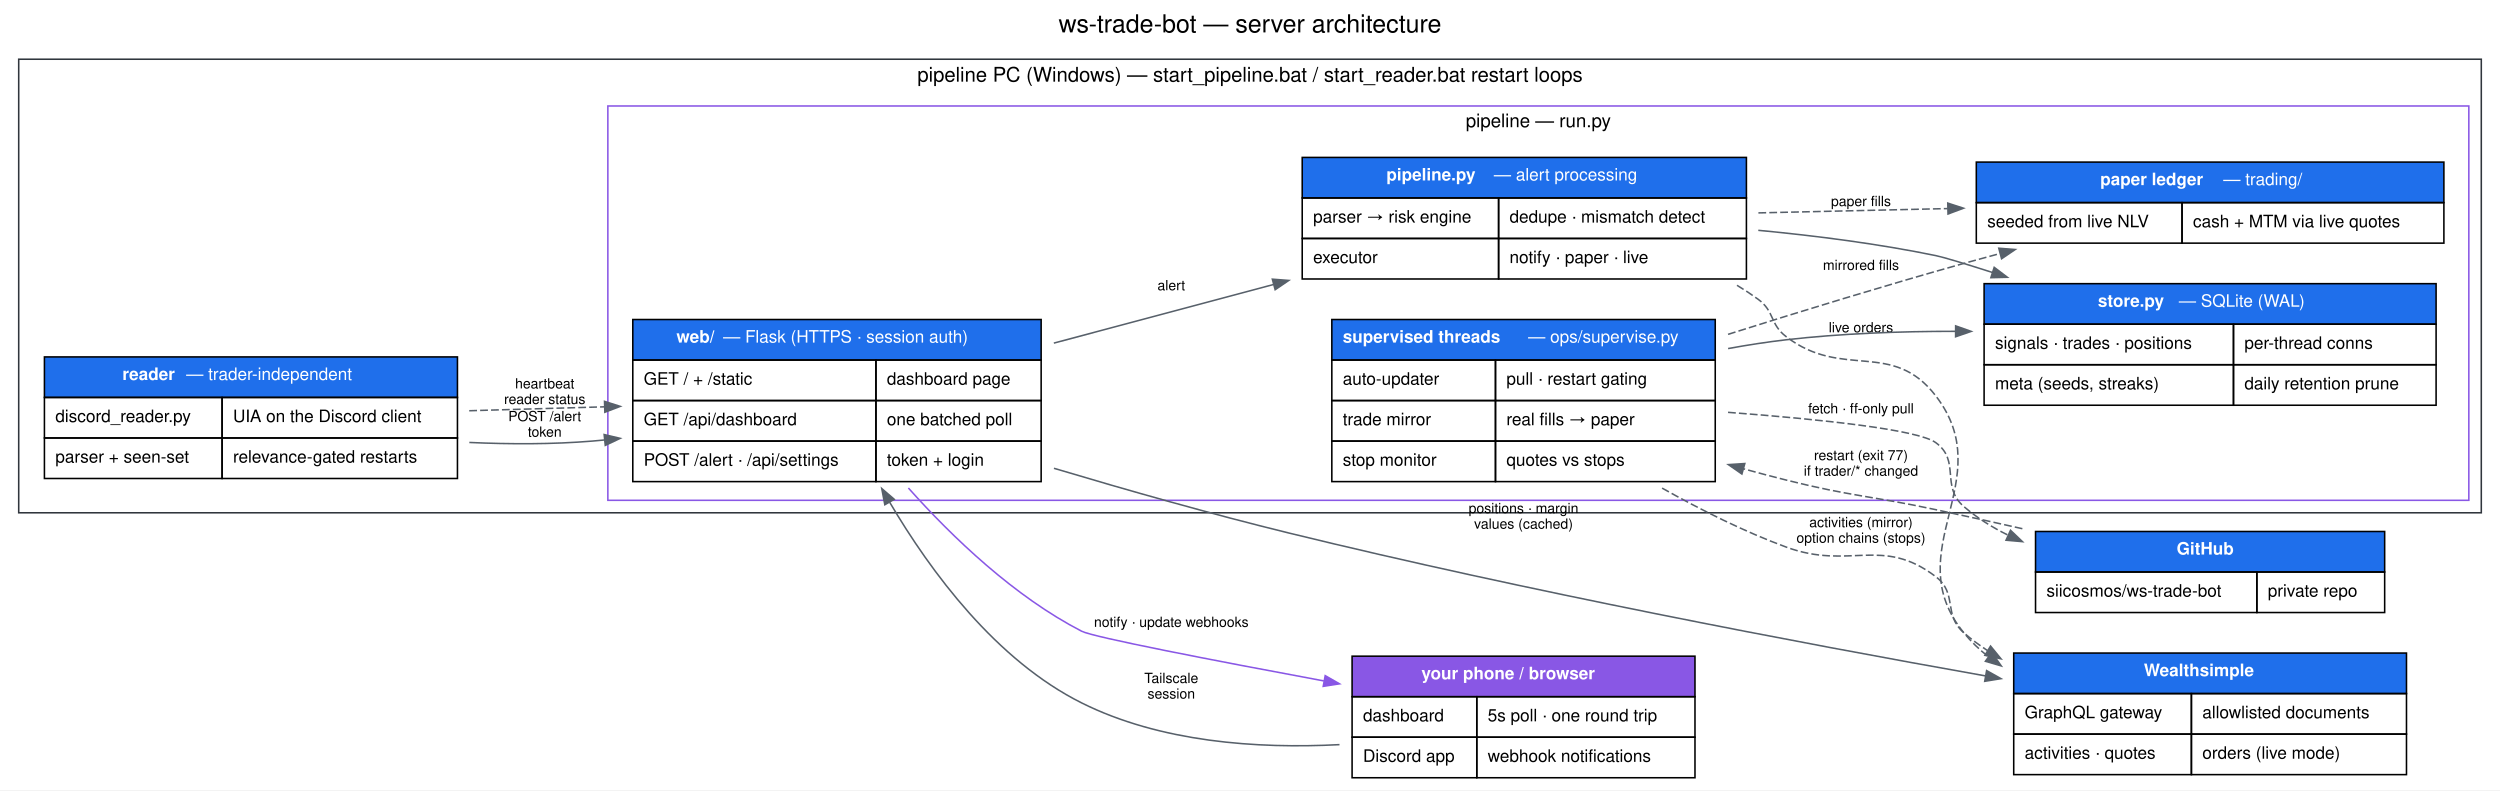
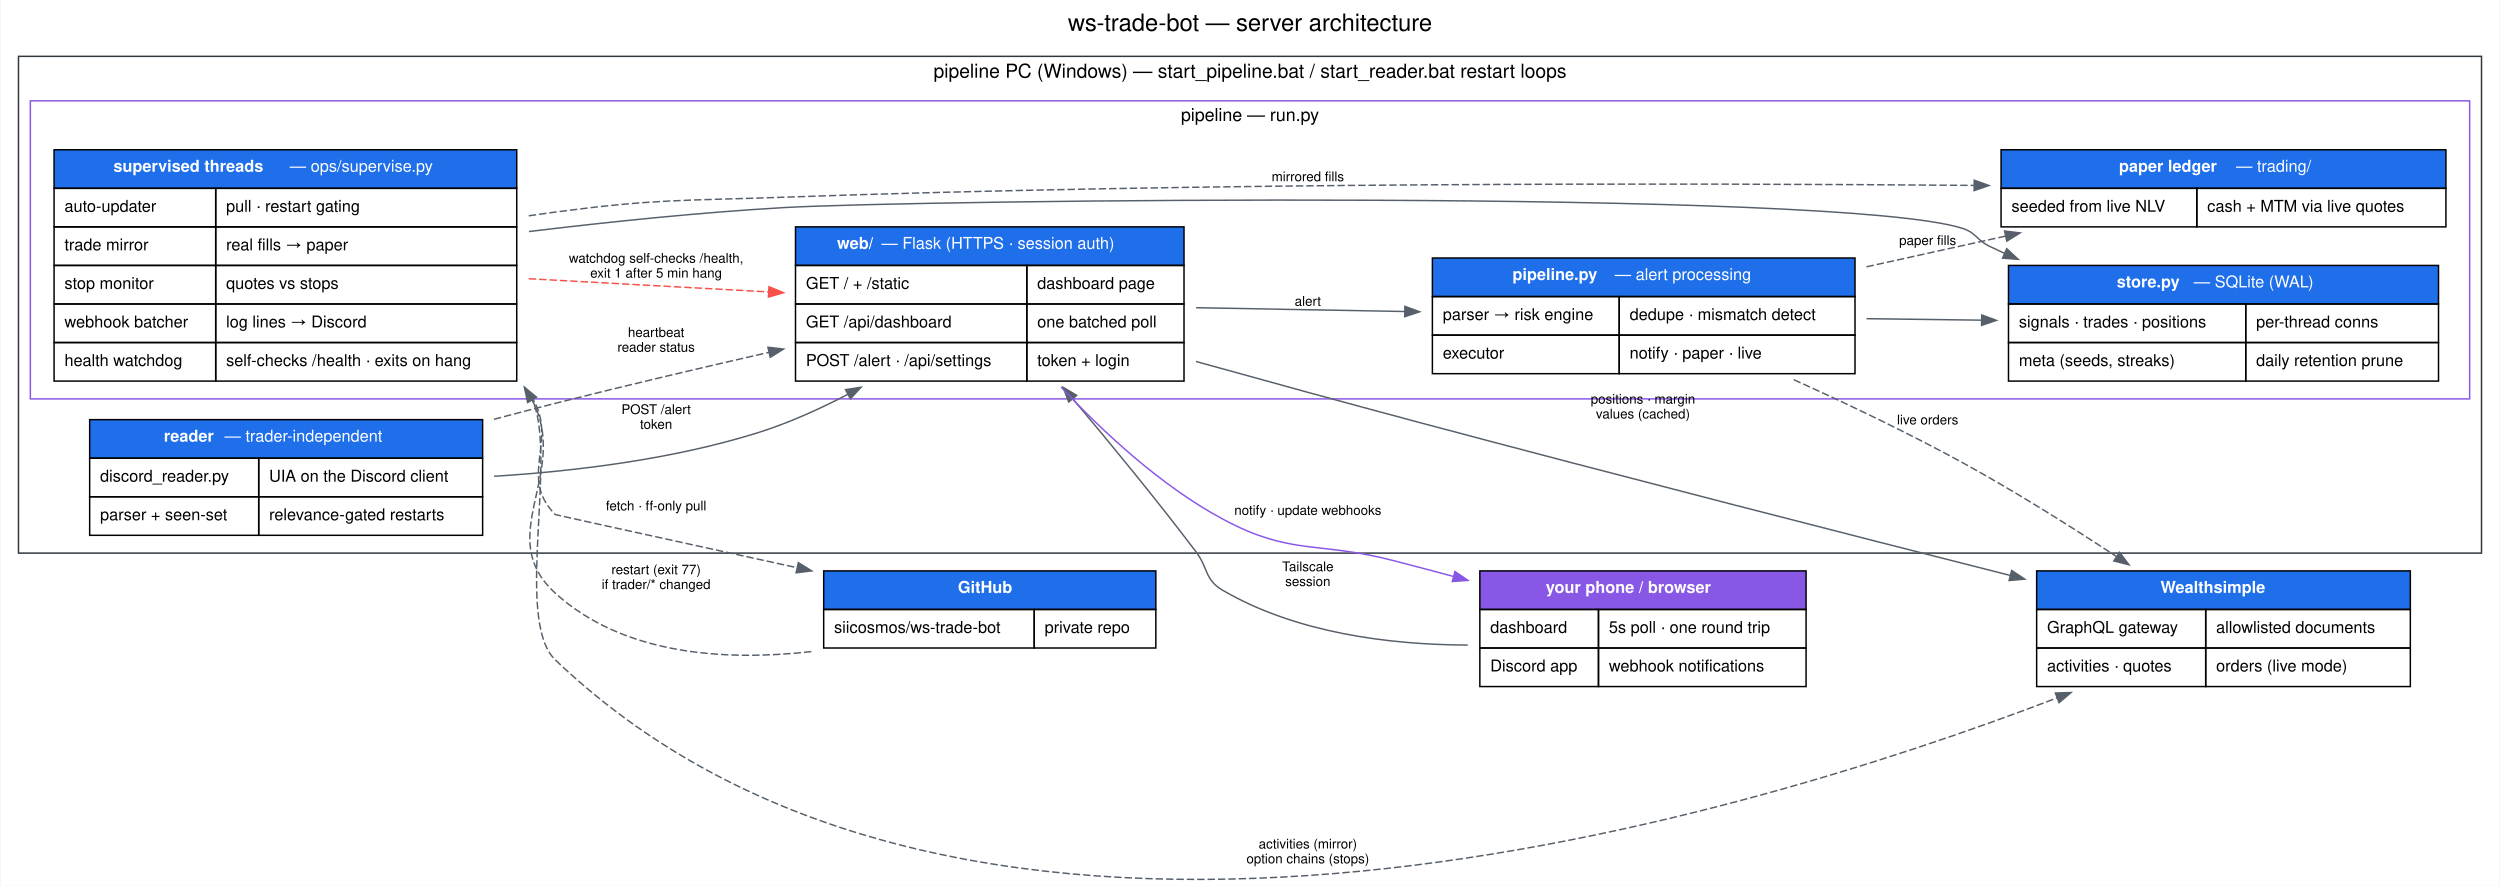
- <svg xmlns="http://www.w3.org/2000/svg" width="1604pt" height="507pt" viewBox="0.00 0.00 1604.00 507.00">
-   <g id="graph0" class="graph" transform="scale(1 1) rotate(0) translate(4 503)">
-     <polygon fill="white" stroke="transparent" points="-4,4 -4,-503 1600,-503 1600,4 -4,4" />
-     <text text-anchor="middle" x="798" y="-482.2" font-family="Helvetica,sans-Serif" font-size="16.00">ws-trade-bot — server architecture</text>
+ <svg xmlns="http://www.w3.org/2000/svg" width="1685pt" height="597pt" viewBox="0.00 0.00 1685.00 597.33">
+   <g id="graph0" class="graph" transform="scale(1 1) rotate(0) translate(4 593.33)">
+     <polygon fill="white" stroke="transparent" points="-4,4 -4,-593.33 1681,-593.33 1681,4 -4,4" />
+     <text text-anchor="middle" x="838.5" y="-572.53" font-family="Helvetica,sans-Serif" font-size="16.00">ws-trade-bot — server architecture</text>
    <g id="clust1" class="cluster">
-       <polygon fill="none" stroke="#30363d" points="8,-174 8,-465 1588,-465 1588,-174 8,-174" />
-       <text text-anchor="middle" x="798" y="-450.6" font-family="Helvetica,sans-Serif" font-size="13.00">pipeline PC (Windows) — start_pipeline.bat / start_reader.bat restart loops</text>
+       <polygon fill="none" stroke="#30363d" points="8,-220.33 8,-555.33 1669,-555.33 1669,-220.33 8,-220.33" />
+       <text text-anchor="middle" x="838.5" y="-540.93" font-family="Helvetica,sans-Serif" font-size="13.00">pipeline PC (Windows) — start_pipeline.bat / start_reader.bat restart loops</text>
    </g>
    <g id="clust2" class="cluster">
-       <polygon fill="none" stroke="#8957e5" points="386,-182 386,-435 1580,-435 1580,-182 386,-182" />
-       <text text-anchor="middle" x="983" y="-421.4" font-family="Helvetica,sans-Serif" font-size="12.00">pipeline — run.py</text>
+       <polygon fill="none" stroke="#8957e5" points="16,-324.33 16,-525.33 1661,-525.33 1661,-324.33 16,-324.33" />
+       <text text-anchor="middle" x="838.5" y="-511.73" font-family="Helvetica,sans-Serif" font-size="12.00">pipeline — run.py</text>
    </g>
    <g id="node1" class="node">
-       <polygon fill="white" stroke="transparent" points="863.5,-4 863.5,-82 1083.5,-82 1083.5,-4 863.5,-4" />
-       <polygon fill="#8957e5" stroke="transparent" points="863.5,-56 863.5,-82 1083.5,-82 1083.5,-56 863.5,-56" />
-       <polygon fill="none" stroke="black" points="863.5,-56 863.5,-82 1083.5,-82 1083.5,-56 863.5,-56" />
-       <text text-anchor="start" x="908" y="-67.2" font-family="Helvetica,sans-Serif" font-weight="bold" font-size="11.00" fill="white">your phone / browser</text>
-       <polygon fill="none" stroke="black" points="863.5,-30 863.5,-56 943.5,-56 943.5,-30 863.5,-30" />
-       <text text-anchor="start" x="870.5" y="-40.2" font-family="Helvetica,sans-Serif" font-size="11.00">dashboard</text>
-       <polygon fill="none" stroke="black" points="943.5,-30 943.5,-56 1083.5,-56 1083.5,-30 943.5,-30" />
-       <text text-anchor="start" x="950.5" y="-40.2" font-family="Helvetica,sans-Serif" font-size="11.00">5s poll · one round trip</text>
-       <polygon fill="none" stroke="black" points="863.5,-4 863.5,-30 943.5,-30 943.5,-4 863.5,-4" />
-       <text text-anchor="start" x="870.5" y="-14.2" font-family="Helvetica,sans-Serif" font-size="11.00">Discord app</text>
-       <polygon fill="none" stroke="black" points="943.5,-4 943.5,-30 1083.5,-30 1083.5,-4 943.5,-4" />
-       <text text-anchor="start" x="950.5" y="-14.2" font-family="Helvetica,sans-Serif" font-size="11.00">webhook notifications</text>
+       <polygon fill="white" stroke="transparent" points="993.5,-130.33 993.5,-208.33 1213.5,-208.33 1213.5,-130.33 993.5,-130.33" />
+       <polygon fill="#8957e5" stroke="transparent" points="993.5,-182.33 993.5,-208.33 1213.5,-208.33 1213.5,-182.33 993.5,-182.33" />
+       <polygon fill="none" stroke="black" points="993.5,-182.33 993.5,-208.33 1213.5,-208.33 1213.5,-182.33 993.5,-182.33" />
+       <text text-anchor="start" x="1038" y="-193.53" font-family="Helvetica,sans-Serif" font-weight="bold" font-size="11.00" fill="white">your phone / browser</text>
+       <polygon fill="none" stroke="black" points="993.5,-156.33 993.5,-182.33 1073.5,-182.33 1073.5,-156.33 993.5,-156.33" />
+       <text text-anchor="start" x="1000.5" y="-166.53" font-family="Helvetica,sans-Serif" font-size="11.00">dashboard</text>
+       <polygon fill="none" stroke="black" points="1073.5,-156.33 1073.5,-182.33 1213.5,-182.33 1213.5,-156.33 1073.5,-156.33" />
+       <text text-anchor="start" x="1080.5" y="-166.53" font-family="Helvetica,sans-Serif" font-size="11.00">5s poll · one round trip</text>
+       <polygon fill="none" stroke="black" points="993.5,-130.33 993.5,-156.33 1073.5,-156.33 1073.5,-130.33 993.5,-130.33" />
+       <text text-anchor="start" x="1000.5" y="-140.53" font-family="Helvetica,sans-Serif" font-size="11.00">Discord app</text>
+       <polygon fill="none" stroke="black" points="1073.5,-130.33 1073.5,-156.33 1213.5,-156.33 1213.5,-130.33 1073.5,-130.33" />
+       <text text-anchor="start" x="1080.5" y="-140.53" font-family="Helvetica,sans-Serif" font-size="11.00">webhook notifications</text>
    </g>
    <g id="node5" class="node">
-       <polygon fill="white" stroke="transparent" points="402,-194 402,-298 664,-298 664,-194 402,-194" />
-       <polygon fill="#1f6feb" stroke="transparent" points="402,-272 402,-298 664,-298 664,-272 402,-272" />
-       <polygon fill="none" stroke="black" points="402,-272 402,-298 664,-298 664,-272 402,-272" />
-       <text text-anchor="start" x="430" y="-283.2" font-family="Helvetica,sans-Serif" font-weight="bold" font-size="11.00" fill="white">web/</text>
-       <text text-anchor="start" x="460" y="-283.2" font-family="Helvetica,sans-Serif" font-size="11.00" fill="white"> — Flask (HTTPS · session auth)</text>
-       <polygon fill="none" stroke="black" points="402,-246 402,-272 558,-272 558,-246 402,-246" />
-       <text text-anchor="start" x="409" y="-256.2" font-family="Helvetica,sans-Serif" font-size="11.00">GET / + /static</text>
-       <polygon fill="none" stroke="black" points="558,-246 558,-272 664,-272 664,-246 558,-246" />
-       <text text-anchor="start" x="565" y="-256.2" font-family="Helvetica,sans-Serif" font-size="11.00">dashboard page</text>
-       <polygon fill="none" stroke="black" points="402,-220 402,-246 558,-246 558,-220 402,-220" />
-       <text text-anchor="start" x="409" y="-230.2" font-family="Helvetica,sans-Serif" font-size="11.00">GET /api/dashboard</text>
-       <polygon fill="none" stroke="black" points="558,-220 558,-246 664,-246 664,-220 558,-220" />
-       <text text-anchor="start" x="565" y="-230.2" font-family="Helvetica,sans-Serif" font-size="11.00">one batched poll</text>
-       <polygon fill="none" stroke="black" points="402,-194 402,-220 558,-220 558,-194 402,-194" />
-       <text text-anchor="start" x="409" y="-204.2" font-family="Helvetica,sans-Serif" font-size="11.00">POST /alert · /api/settings</text>
-       <polygon fill="none" stroke="black" points="558,-194 558,-220 664,-220 664,-194 558,-194" />
-       <text text-anchor="start" x="565" y="-204.2" font-family="Helvetica,sans-Serif" font-size="11.00">token + login</text>
+       <polygon fill="white" stroke="transparent" points="532,-336.33 532,-440.33 794,-440.33 794,-336.33 532,-336.33" />
+       <polygon fill="#1f6feb" stroke="transparent" points="532,-414.33 532,-440.33 794,-440.33 794,-414.33 532,-414.33" />
+       <polygon fill="none" stroke="black" points="532,-414.33 532,-440.33 794,-440.33 794,-414.33 532,-414.33" />
+       <text text-anchor="start" x="560" y="-425.53" font-family="Helvetica,sans-Serif" font-weight="bold" font-size="11.00" fill="white">web/</text>
+       <text text-anchor="start" x="590" y="-425.53" font-family="Helvetica,sans-Serif" font-size="11.00" fill="white"> — Flask (HTTPS · session auth)</text>
+       <polygon fill="none" stroke="black" points="532,-388.33 532,-414.33 688,-414.33 688,-388.33 532,-388.33" />
+       <text text-anchor="start" x="539" y="-398.53" font-family="Helvetica,sans-Serif" font-size="11.00">GET / + /static</text>
+       <polygon fill="none" stroke="black" points="688,-388.33 688,-414.33 794,-414.33 794,-388.33 688,-388.33" />
+       <text text-anchor="start" x="695" y="-398.53" font-family="Helvetica,sans-Serif" font-size="11.00">dashboard page</text>
+       <polygon fill="none" stroke="black" points="532,-362.33 532,-388.33 688,-388.33 688,-362.33 532,-362.33" />
+       <text text-anchor="start" x="539" y="-372.53" font-family="Helvetica,sans-Serif" font-size="11.00">GET /api/dashboard</text>
+       <polygon fill="none" stroke="black" points="688,-362.33 688,-388.33 794,-388.33 794,-362.33 688,-362.33" />
+       <text text-anchor="start" x="695" y="-372.53" font-family="Helvetica,sans-Serif" font-size="11.00">one batched poll</text>
+       <polygon fill="none" stroke="black" points="532,-336.33 532,-362.33 688,-362.33 688,-336.33 532,-336.33" />
+       <text text-anchor="start" x="539" y="-346.53" font-family="Helvetica,sans-Serif" font-size="11.00">POST /alert · /api/settings</text>
+       <polygon fill="none" stroke="black" points="688,-336.33 688,-362.33 794,-362.33 794,-336.33 688,-336.33" />
+       <text text-anchor="start" x="695" y="-346.53" font-family="Helvetica,sans-Serif" font-size="11.00">token + login</text>
    </g>
    <g id="edge3" class="edge">
-       <path fill="none" stroke="#57606a" d="M855.42,-25.24C802.36,-22.46 740.39,-26.87 690,-52 635.25,-79.31 593.35,-135.74 566.83,-180.73" />
-       <polygon fill="#57606a" stroke="#57606a" points="563.7,-179.15 561.73,-189.56 569.76,-182.65 563.7,-179.15" />
-       <text text-anchor="middle" x="747.5" y="-64.8" font-family="Helvetica,sans-Serif" font-size="9.00">Tailscale</text>
-       <text text-anchor="middle" x="747.5" y="-54.8" font-family="Helvetica,sans-Serif" font-size="9.00">session</text>
+       <path fill="none" stroke="#57606a" d="M985.36,-158.31C931.7,-158.52 869.23,-166.59 820,-195.33 807.86,-202.42 810.48,-210.13 802,-221.33 775.63,-256.16 744.78,-293.77 718.94,-324.46" />
+       <polygon fill="#57606a" stroke="#57606a" points="716.26,-322.21 712.49,-332.11 721.61,-326.72 716.26,-322.21" />
+       <text text-anchor="middle" x="877.5" y="-208.13" font-family="Helvetica,sans-Serif" font-size="9.00">Tailscale</text>
+       <text text-anchor="middle" x="877.5" y="-198.13" font-family="Helvetica,sans-Serif" font-size="9.00">session</text>
    </g>
    <g id="node2" class="node">
-       <polygon fill="white" stroke="transparent" points="1302,-110 1302,-162 1526,-162 1526,-110 1302,-110" />
-       <polygon fill="#1f6feb" stroke="transparent" points="1302,-136 1302,-162 1526,-162 1526,-136 1302,-136" />
-       <polygon fill="none" stroke="black" points="1302,-136 1302,-162 1526,-162 1526,-136 1302,-136" />
-       <text text-anchor="start" x="1392.5" y="-147.2" font-family="Helvetica,sans-Serif" font-weight="bold" font-size="11.00" fill="white">GitHub</text>
-       <polygon fill="none" stroke="black" points="1302,-110 1302,-136 1444,-136 1444,-110 1302,-110" />
-       <text text-anchor="start" x="1309" y="-120.2" font-family="Helvetica,sans-Serif" font-size="11.00">siicosmos/ws-trade-bot</text>
-       <polygon fill="none" stroke="black" points="1444,-110 1444,-136 1526,-136 1526,-110 1444,-110" />
-       <text text-anchor="start" x="1451" y="-120.2" font-family="Helvetica,sans-Serif" font-size="11.00">private repo</text>
+       <polygon fill="white" stroke="transparent" points="551,-156.33 551,-208.33 775,-208.33 775,-156.33 551,-156.33" />
+       <polygon fill="#1f6feb" stroke="transparent" points="551,-182.33 551,-208.33 775,-208.33 775,-182.33 551,-182.33" />
+       <polygon fill="none" stroke="black" points="551,-182.33 551,-208.33 775,-208.33 775,-182.33 551,-182.33" />
+       <text text-anchor="start" x="641.5" y="-193.53" font-family="Helvetica,sans-Serif" font-weight="bold" font-size="11.00" fill="white">GitHub</text>
+       <polygon fill="none" stroke="black" points="551,-156.33 551,-182.33 693,-182.33 693,-156.33 551,-156.33" />
+       <text text-anchor="start" x="558" y="-166.53" font-family="Helvetica,sans-Serif" font-size="11.00">siicosmos/ws-trade-bot</text>
+       <polygon fill="none" stroke="black" points="693,-156.33 693,-182.33 775,-182.33 775,-156.33 693,-156.33" />
+       <text text-anchor="start" x="700" y="-166.53" font-family="Helvetica,sans-Serif" font-size="11.00">private repo</text>
    </g>
    <g id="node8" class="node">
-       <polygon fill="white" stroke="transparent" points="850.5,-194 850.5,-298 1096.5,-298 1096.5,-194 850.5,-194" />
-       <polygon fill="#1f6feb" stroke="transparent" points="850.5,-272 850.5,-298 1096.5,-298 1096.5,-272 850.5,-272" />
-       <polygon fill="none" stroke="black" points="850.5,-272 850.5,-298 1096.5,-298 1096.5,-272 850.5,-272" />
-       <text text-anchor="start" x="857.5" y="-283.2" font-family="Helvetica,sans-Serif" font-weight="bold" font-size="11.00" fill="white">supervised threads</text>
-       <text text-anchor="start" x="976.5" y="-283.2" font-family="Helvetica,sans-Serif" font-size="11.00" fill="white"> — ops/supervise.py</text>
-       <polygon fill="none" stroke="black" points="850.5,-246 850.5,-272 955.5,-272 955.5,-246 850.5,-246" />
-       <text text-anchor="start" x="857.5" y="-256.2" font-family="Helvetica,sans-Serif" font-size="11.00">auto-updater</text>
-       <polygon fill="none" stroke="black" points="955.5,-246 955.5,-272 1096.5,-272 1096.5,-246 955.5,-246" />
-       <text text-anchor="start" x="962.5" y="-256.2" font-family="Helvetica,sans-Serif" font-size="11.00">pull · restart gating</text>
-       <polygon fill="none" stroke="black" points="850.5,-220 850.5,-246 955.5,-246 955.5,-220 850.5,-220" />
-       <text text-anchor="start" x="857.5" y="-230.2" font-family="Helvetica,sans-Serif" font-size="11.00">trade mirror</text>
-       <polygon fill="none" stroke="black" points="955.5,-220 955.5,-246 1096.5,-246 1096.5,-220 955.5,-220" />
-       <text text-anchor="start" x="962.5" y="-230.2" font-family="Helvetica,sans-Serif" font-size="11.00">real fills → paper</text>
-       <polygon fill="none" stroke="black" points="850.5,-194 850.5,-220 955.5,-220 955.5,-194 850.5,-194" />
-       <text text-anchor="start" x="857.5" y="-204.2" font-family="Helvetica,sans-Serif" font-size="11.00">stop monitor</text>
-       <polygon fill="none" stroke="black" points="955.5,-194 955.5,-220 1096.5,-220 1096.5,-194 955.5,-194" />
-       <text text-anchor="start" x="962.5" y="-204.2" font-family="Helvetica,sans-Serif" font-size="11.00">quotes vs stops</text>
+       <polygon fill="white" stroke="transparent" points="32,-336.33 32,-492.33 344,-492.33 344,-336.33 32,-336.33" />
+       <polygon fill="#1f6feb" stroke="transparent" points="32,-466.33 32,-492.33 344,-492.33 344,-466.33 32,-466.33" />
+       <polygon fill="none" stroke="black" points="32,-466.33 32,-492.33 344,-492.33 344,-466.33 32,-466.33" />
+       <text text-anchor="start" x="72" y="-477.53" font-family="Helvetica,sans-Serif" font-weight="bold" font-size="11.00" fill="white">supervised threads</text>
+       <text text-anchor="start" x="191" y="-477.53" font-family="Helvetica,sans-Serif" font-size="11.00" fill="white"> — ops/supervise.py</text>
+       <polygon fill="none" stroke="black" points="32,-440.33 32,-466.33 141,-466.33 141,-440.33 32,-440.33" />
+       <text text-anchor="start" x="39" y="-450.53" font-family="Helvetica,sans-Serif" font-size="11.00">auto-updater</text>
+       <polygon fill="none" stroke="black" points="141,-440.33 141,-466.33 344,-466.33 344,-440.33 141,-440.33" />
+       <text text-anchor="start" x="148" y="-450.53" font-family="Helvetica,sans-Serif" font-size="11.00">pull · restart gating</text>
+       <polygon fill="none" stroke="black" points="32,-414.33 32,-440.33 141,-440.33 141,-414.33 32,-414.33" />
+       <text text-anchor="start" x="39" y="-424.53" font-family="Helvetica,sans-Serif" font-size="11.00">trade mirror</text>
+       <polygon fill="none" stroke="black" points="141,-414.33 141,-440.33 344,-440.33 344,-414.33 141,-414.33" />
+       <text text-anchor="start" x="148" y="-424.53" font-family="Helvetica,sans-Serif" font-size="11.00">real fills → paper</text>
+       <polygon fill="none" stroke="black" points="32,-388.33 32,-414.33 141,-414.33 141,-388.33 32,-388.33" />
+       <text text-anchor="start" x="39" y="-398.53" font-family="Helvetica,sans-Serif" font-size="11.00">stop monitor</text>
+       <polygon fill="none" stroke="black" points="141,-388.33 141,-414.33 344,-414.33 344,-388.33 141,-388.33" />
+       <text text-anchor="start" x="148" y="-398.53" font-family="Helvetica,sans-Serif" font-size="11.00">quotes vs stops</text>
+       <polygon fill="none" stroke="black" points="32,-362.33 32,-388.33 141,-388.33 141,-362.33 32,-362.33" />
+       <text text-anchor="start" x="39" y="-372.53" font-family="Helvetica,sans-Serif" font-size="11.00">webhook batcher</text>
+       <polygon fill="none" stroke="black" points="141,-362.33 141,-388.33 344,-388.33 344,-362.33 141,-362.33" />
+       <text text-anchor="start" x="148" y="-372.53" font-family="Helvetica,sans-Serif" font-size="11.00">log lines → Discord</text>
+       <polygon fill="none" stroke="black" points="32,-336.33 32,-362.33 141,-362.33 141,-336.33 32,-336.33" />
+       <text text-anchor="start" x="39" y="-346.53" font-family="Helvetica,sans-Serif" font-size="11.00">health watchdog</text>
+       <polygon fill="none" stroke="black" points="141,-336.33 141,-362.33 344,-362.33 344,-336.33 141,-336.33" />
+       <text text-anchor="start" x="148" y="-346.53" font-family="Helvetica,sans-Serif" font-size="11.00">self-checks /health · exits on hang</text>
    </g>
    <g id="edge14" class="edge">
-       <path fill="none" stroke="#57606a" stroke-dasharray="5,2" d="M1293.55,-163.79C1274.97,-167.97 1255.98,-172.17 1238,-176 1195.46,-185.07 1184.19,-184.43 1142,-195 1133.03,-197.25 1123.82,-199.68 1114.56,-202.23" />
-       <polygon fill="#57606a" stroke="#57606a" points="1113.6,-198.86 1104.91,-204.91 1115.48,-205.6 1113.6,-198.86" />
-       <text text-anchor="middle" x="1190" y="-207.8" font-family="Helvetica,sans-Serif" font-size="9.00">restart (exit 77)</text>
-       <text text-anchor="middle" x="1190" y="-197.8" font-family="Helvetica,sans-Serif" font-size="9.00">if trader/* changed</text>
+       <path fill="none" stroke="#57606a" stroke-dasharray="5,2" d="M542.65,-153.91C483.69,-147.28 415.6,-151.87 370,-193.33 327.67,-231.83 380.22,-273.81 354.47,-323.51" />
+       <polygon fill="#57606a" stroke="#57606a" points="351.38,-321.85 349.18,-332.21 357.36,-325.49 351.38,-321.85" />
+       <text text-anchor="middle" x="438" y="-206.13" font-family="Helvetica,sans-Serif" font-size="9.00">restart (exit 77)</text>
+       <text text-anchor="middle" x="438" y="-196.13" font-family="Helvetica,sans-Serif" font-size="9.00">if trader/* changed</text>
    </g>
    <g id="node3" class="node">
-       <polygon fill="white" stroke="transparent" points="1288,-6 1288,-84 1540,-84 1540,-6 1288,-6" />
-       <polygon fill="#1f6feb" stroke="transparent" points="1288,-58 1288,-84 1540,-84 1540,-58 1288,-58" />
-       <polygon fill="none" stroke="black" points="1288,-58 1288,-84 1540,-84 1540,-58 1288,-58" />
-       <text text-anchor="start" x="1371.5" y="-69.2" font-family="Helvetica,sans-Serif" font-weight="bold" font-size="11.00" fill="white">Wealthsimple</text>
-       <polygon fill="none" stroke="black" points="1288,-32 1288,-58 1402,-58 1402,-32 1288,-32" />
-       <text text-anchor="start" x="1295" y="-42.2" font-family="Helvetica,sans-Serif" font-size="11.00">GraphQL gateway</text>
-       <polygon fill="none" stroke="black" points="1402,-32 1402,-58 1540,-58 1540,-32 1402,-32" />
-       <text text-anchor="start" x="1409" y="-42.2" font-family="Helvetica,sans-Serif" font-size="11.00">allowlisted documents</text>
-       <polygon fill="none" stroke="black" points="1288,-6 1288,-32 1402,-32 1402,-6 1288,-6" />
-       <text text-anchor="start" x="1295" y="-16.2" font-family="Helvetica,sans-Serif" font-size="11.00">activities · quotes</text>
-       <polygon fill="none" stroke="black" points="1402,-6 1402,-32 1540,-32 1540,-6 1402,-6" />
-       <text text-anchor="start" x="1409" y="-16.2" font-family="Helvetica,sans-Serif" font-size="11.00">orders (live mode)</text>
+       <polygon fill="white" stroke="transparent" points="1369,-130.33 1369,-208.33 1621,-208.33 1621,-130.33 1369,-130.33" />
+       <polygon fill="#1f6feb" stroke="transparent" points="1369,-182.33 1369,-208.33 1621,-208.33 1621,-182.33 1369,-182.33" />
+       <polygon fill="none" stroke="black" points="1369,-182.33 1369,-208.33 1621,-208.33 1621,-182.33 1369,-182.33" />
+       <text text-anchor="start" x="1452.5" y="-193.53" font-family="Helvetica,sans-Serif" font-weight="bold" font-size="11.00" fill="white">Wealthsimple</text>
+       <polygon fill="none" stroke="black" points="1369,-156.33 1369,-182.33 1483,-182.33 1483,-156.33 1369,-156.33" />
+       <text text-anchor="start" x="1376" y="-166.53" font-family="Helvetica,sans-Serif" font-size="11.00">GraphQL gateway</text>
+       <polygon fill="none" stroke="black" points="1483,-156.33 1483,-182.33 1621,-182.33 1621,-156.33 1483,-156.33" />
+       <text text-anchor="start" x="1490" y="-166.53" font-family="Helvetica,sans-Serif" font-size="11.00">allowlisted documents</text>
+       <polygon fill="none" stroke="black" points="1369,-130.33 1369,-156.33 1483,-156.33 1483,-130.33 1369,-130.33" />
+       <text text-anchor="start" x="1376" y="-140.53" font-family="Helvetica,sans-Serif" font-size="11.00">activities · quotes</text>
+       <polygon fill="none" stroke="black" points="1483,-130.33 1483,-156.33 1621,-156.33 1621,-130.33 1483,-130.33" />
+       <text text-anchor="start" x="1490" y="-140.53" font-family="Helvetica,sans-Serif" font-size="11.00">orders (live mode)</text>
    </g>
    <g id="node4" class="node">
-       <polygon fill="white" stroke="transparent" points="24,-196 24,-274 289,-274 289,-196 24,-196" />
-       <polygon fill="#1f6feb" stroke="transparent" points="24.5,-248 24.5,-274 289.5,-274 289.5,-248 24.5,-248" />
-       <polygon fill="none" stroke="black" points="24.5,-248 24.5,-274 289.5,-274 289.5,-248 24.5,-248" />
-       <text text-anchor="start" x="74.5" y="-259.2" font-family="Helvetica,sans-Serif" font-weight="bold" font-size="11.00" fill="white">reader</text>
-       <text text-anchor="start" x="115.5" y="-259.2" font-family="Helvetica,sans-Serif" font-size="11.00" fill="white"> — trader-independent</text>
-       <polygon fill="none" stroke="black" points="24.5,-222 24.5,-248 138.5,-248 138.5,-222 24.5,-222" />
-       <text text-anchor="start" x="31.5" y="-232.2" font-family="Helvetica,sans-Serif" font-size="11.00">discord_reader.py</text>
-       <polygon fill="none" stroke="black" points="138.5,-222 138.5,-248 289.5,-248 289.5,-222 138.5,-222" />
-       <text text-anchor="start" x="145.5" y="-232.2" font-family="Helvetica,sans-Serif" font-size="11.00">UIA on the Discord client</text>
-       <polygon fill="none" stroke="black" points="24.5,-196 24.5,-222 138.5,-222 138.5,-196 24.5,-196" />
-       <text text-anchor="start" x="31.5" y="-206.2" font-family="Helvetica,sans-Serif" font-size="11.00">parser + seen-set</text>
-       <polygon fill="none" stroke="black" points="138.5,-196 138.5,-222 289.5,-222 289.5,-196 138.5,-196" />
-       <text text-anchor="start" x="145.5" y="-206.2" font-family="Helvetica,sans-Serif" font-size="11.00">relevance-gated restarts</text>
+       <polygon fill="white" stroke="transparent" points="55.5,-232.33 55.5,-310.33 320.5,-310.33 320.5,-232.33 55.5,-232.33" />
+       <polygon fill="#1f6feb" stroke="transparent" points="56,-284.33 56,-310.33 321,-310.33 321,-284.33 56,-284.33" />
+       <polygon fill="none" stroke="black" points="56,-284.33 56,-310.33 321,-310.33 321,-284.33 56,-284.33" />
+       <text text-anchor="start" x="106" y="-295.53" font-family="Helvetica,sans-Serif" font-weight="bold" font-size="11.00" fill="white">reader</text>
+       <text text-anchor="start" x="147" y="-295.53" font-family="Helvetica,sans-Serif" font-size="11.00" fill="white"> — trader-independent</text>
+       <polygon fill="none" stroke="black" points="56,-258.33 56,-284.33 170,-284.33 170,-258.33 56,-258.33" />
+       <text text-anchor="start" x="63" y="-268.53" font-family="Helvetica,sans-Serif" font-size="11.00">discord_reader.py</text>
+       <polygon fill="none" stroke="black" points="170,-258.33 170,-284.33 321,-284.33 321,-258.33 170,-258.33" />
+       <text text-anchor="start" x="177" y="-268.53" font-family="Helvetica,sans-Serif" font-size="11.00">UIA on the Discord client</text>
+       <polygon fill="none" stroke="black" points="56,-232.33 56,-258.33 170,-258.33 170,-232.33 56,-232.33" />
+       <text text-anchor="start" x="63" y="-242.53" font-family="Helvetica,sans-Serif" font-size="11.00">parser + seen-set</text>
+       <polygon fill="none" stroke="black" points="170,-232.33 170,-258.33 321,-258.33 321,-232.33 170,-232.33" />
+       <text text-anchor="start" x="177" y="-242.53" font-family="Helvetica,sans-Serif" font-size="11.00">relevance-gated restarts</text>
    </g>
    <g id="edge1" class="edge">
-       <path fill="none" stroke="#57606a" d="M297.13,-219.12C323.34,-217.93 350.52,-217.89 376,-220 378.57,-220.21 381.17,-220.45 383.78,-220.7" />
-       <polygon fill="#57606a" stroke="#57606a" points="383.62,-224.2 393.93,-221.75 384.34,-217.23 383.62,-224.2" />
-       <text text-anchor="middle" x="345.5" y="-232.8" font-family="Helvetica,sans-Serif" font-size="9.00">POST /alert</text>
-       <text text-anchor="middle" x="345.5" y="-222.8" font-family="Helvetica,sans-Serif" font-size="9.00">token</text>
+       <path fill="none" stroke="#57606a" d="M328.75,-272.14C384.87,-275.64 449.52,-283.77 506,-301.33 526.67,-307.76 547.67,-317.15 567.28,-327.42" />
+       <polygon fill="#57606a" stroke="#57606a" points="565.72,-330.55 576.18,-332.18 569.02,-324.38 565.72,-330.55" />
+       <text text-anchor="middle" x="438" y="-314.13" font-family="Helvetica,sans-Serif" font-size="9.00">POST /alert</text>
+       <text text-anchor="middle" x="438" y="-304.13" font-family="Helvetica,sans-Serif" font-size="9.00">token</text>
    </g>
    <g id="edge2" class="edge">
-       <path fill="none" stroke="#57606a" stroke-dasharray="5,2" d="M297.05,-239.46C303.12,-239.64 309.12,-239.83 315,-240 337.23,-240.66 360.75,-241.33 383.77,-241.98" />
-       <polygon fill="#57606a" stroke="#57606a" points="383.86,-245.49 393.95,-242.27 384.06,-238.49 383.86,-245.49" />
-       <text text-anchor="middle" x="345.5" y="-253.8" font-family="Helvetica,sans-Serif" font-size="9.00">heartbeat</text>
-       <text text-anchor="middle" x="345.5" y="-243.8" font-family="Helvetica,sans-Serif" font-size="9.00">reader status</text>
+       <path fill="none" stroke="#57606a" stroke-dasharray="5,2" d="M328.66,-310.57C342.61,-314.29 356.57,-317.94 370,-321.33 416.72,-333.14 467.88,-345.18 514.14,-355.73" />
+       <polygon fill="#57606a" stroke="#57606a" points="513.4,-359.16 523.93,-357.96 514.96,-352.33 513.4,-359.16" />
+       <text text-anchor="middle" x="438" y="-366.13" font-family="Helvetica,sans-Serif" font-size="9.00">heartbeat</text>
+       <text text-anchor="middle" x="438" y="-356.13" font-family="Helvetica,sans-Serif" font-size="9.00">reader status</text>
    </g>
    <g id="edge12" class="edge">
-       <path fill="none" stroke="#8957e5" d="M578.82,-189.89C607.3,-158.04 646.86,-120.23 690,-98 697.41,-94.18 773.89,-79.39 845.4,-66.11" />
-       <polygon fill="#8957e5" stroke="#8957e5" points="846.25,-69.52 855.44,-64.25 844.97,-62.63 846.25,-69.52" />
-       <text text-anchor="middle" x="747.5" y="-100.8" font-family="Helvetica,sans-Serif" font-size="9.00">notify · update webhooks</text>
+       <path fill="none" stroke="#8957e5" d="M711.08,-332.3C739.63,-301.74 778.49,-265.68 820,-243.33 866.32,-218.4 884.08,-228.52 935,-215.33 948.16,-211.93 961.87,-208.29 975.54,-204.62" />
+       <polygon fill="#8957e5" stroke="#8957e5" points="976.73,-207.92 985.47,-201.94 974.91,-201.16 976.73,-207.92" />
+       <text text-anchor="middle" x="877.5" y="-246.13" font-family="Helvetica,sans-Serif" font-size="9.00">notify · update webhooks</text>
    </g>
    <g id="edge9" class="edge">
-       <path fill="none" stroke="#57606a" d="M672.21,-202.54C719.75,-188.34 773.47,-173.13 823,-161 974.39,-123.94 1149.88,-90.65 1269.86,-69.34" />
-       <polygon fill="#57606a" stroke="#57606a" points="1270.61,-72.76 1279.84,-67.57 1269.39,-65.87 1270.61,-72.76" />
-       <text text-anchor="middle" x="973.5" y="-173.8" font-family="Helvetica,sans-Serif" font-size="9.00">positions · margin</text>
-       <text text-anchor="middle" x="973.5" y="-163.8" font-family="Helvetica,sans-Serif" font-size="9.00">values (cached)</text>
+       <path fill="none" stroke="#57606a" d="M802.04,-349.56C849.8,-336.29 903.71,-321.49 953,-308.33 1087.83,-272.35 1242.03,-232.9 1351.22,-205.25" />
+       <polygon fill="#57606a" stroke="#57606a" points="1352.14,-208.63 1360.98,-202.78 1350.42,-201.84 1352.14,-208.63" />
+       <text text-anchor="middle" x="1103.5" y="-321.13" font-family="Helvetica,sans-Serif" font-size="9.00">positions · margin</text>
+       <text text-anchor="middle" x="1103.5" y="-311.13" font-family="Helvetica,sans-Serif" font-size="9.00">values (cached)</text>
    </g>
    <g id="node6" class="node">
-       <polygon fill="white" stroke="transparent" points="831,-324 831,-402 1116,-402 1116,-324 831,-324" />
-       <polygon fill="#1f6feb" stroke="transparent" points="831.5,-376 831.5,-402 1116.5,-402 1116.5,-376 831.5,-376" />
-       <polygon fill="none" stroke="black" points="831.5,-376 831.5,-402 1116.5,-402 1116.5,-376 831.5,-376" />
-       <text text-anchor="start" x="885.5" y="-387.2" font-family="Helvetica,sans-Serif" font-weight="bold" font-size="11.00" fill="white">pipeline.py</text>
-       <text text-anchor="start" x="954.5" y="-387.2" font-family="Helvetica,sans-Serif" font-size="11.00" fill="white"> — alert processing</text>
-       <polygon fill="none" stroke="black" points="831.5,-350 831.5,-376 957.5,-376 957.5,-350 831.5,-350" />
-       <text text-anchor="start" x="838.5" y="-360.2" font-family="Helvetica,sans-Serif" font-size="11.00">parser → risk engine</text>
-       <polygon fill="none" stroke="black" points="957.5,-350 957.5,-376 1116.5,-376 1116.5,-350 957.5,-350" />
-       <text text-anchor="start" x="964.5" y="-360.2" font-family="Helvetica,sans-Serif" font-size="11.00">dedupe · mismatch detect</text>
-       <polygon fill="none" stroke="black" points="831.5,-324 831.5,-350 957.5,-350 957.5,-324 831.5,-324" />
-       <text text-anchor="start" x="838.5" y="-334.2" font-family="Helvetica,sans-Serif" font-size="11.00">executor</text>
-       <polygon fill="none" stroke="black" points="957.5,-324 957.5,-350 1116.5,-350 1116.5,-324 957.5,-324" />
-       <text text-anchor="start" x="964.5" y="-334.2" font-family="Helvetica,sans-Serif" font-size="11.00">notify · paper · live</text>
+       <polygon fill="white" stroke="transparent" points="961,-341.33 961,-419.33 1246,-419.33 1246,-341.33 961,-341.33" />
+       <polygon fill="#1f6feb" stroke="transparent" points="961.5,-393.33 961.5,-419.33 1246.5,-419.33 1246.5,-393.33 961.5,-393.33" />
+       <polygon fill="none" stroke="black" points="961.5,-393.33 961.5,-419.33 1246.5,-419.33 1246.5,-393.33 961.5,-393.33" />
+       <text text-anchor="start" x="1015.5" y="-404.53" font-family="Helvetica,sans-Serif" font-weight="bold" font-size="11.00" fill="white">pipeline.py</text>
+       <text text-anchor="start" x="1084.5" y="-404.53" font-family="Helvetica,sans-Serif" font-size="11.00" fill="white"> — alert processing</text>
+       <polygon fill="none" stroke="black" points="961.5,-367.33 961.5,-393.33 1087.5,-393.33 1087.5,-367.33 961.5,-367.33" />
+       <text text-anchor="start" x="968.5" y="-377.53" font-family="Helvetica,sans-Serif" font-size="11.00">parser → risk engine</text>
+       <polygon fill="none" stroke="black" points="1087.5,-367.33 1087.5,-393.33 1246.5,-393.33 1246.5,-367.33 1087.5,-367.33" />
+       <text text-anchor="start" x="1094.5" y="-377.53" font-family="Helvetica,sans-Serif" font-size="11.00">dedupe · mismatch detect</text>
+       <polygon fill="none" stroke="black" points="961.5,-341.33 961.5,-367.33 1087.5,-367.33 1087.5,-341.33 961.5,-341.33" />
+       <text text-anchor="start" x="968.5" y="-351.53" font-family="Helvetica,sans-Serif" font-size="11.00">executor</text>
+       <polygon fill="none" stroke="black" points="1087.5,-341.33 1087.5,-367.33 1246.5,-367.33 1246.5,-341.33 1087.5,-341.33" />
+       <text text-anchor="start" x="1094.5" y="-351.53" font-family="Helvetica,sans-Serif" font-size="11.00">notify · paper · live</text>
    </g>
    <g id="edge4" class="edge">
-       <path fill="none" stroke="#57606a" d="M672.14,-282.86C716.91,-294.8 766.92,-308.15 813.1,-320.47" />
-       <polygon fill="#57606a" stroke="#57606a" points="812.33,-323.89 822.9,-323.08 814.14,-317.12 812.33,-323.89" />
-       <text text-anchor="middle" x="747.5" y="-316.8" font-family="Helvetica,sans-Serif" font-size="9.00">alert</text>
+       <path fill="none" stroke="#57606a" d="M802.14,-385.81C846.81,-385 896.71,-384.09 942.81,-383.25" />
+       <polygon fill="#57606a" stroke="#57606a" points="942.96,-386.74 952.9,-383.06 942.83,-379.75 942.96,-386.74" />
+       <text text-anchor="middle" x="877.5" y="-387.13" font-family="Helvetica,sans-Serif" font-size="9.00">alert</text>
    </g>
    <g id="edge11" class="edge">
-       <path fill="none" stroke="#57606a" stroke-dasharray="5,2" d="M1110.45,-319.95C1115.14,-317.14 1119.67,-314.16 1124,-311 1134.77,-303.13 1131.4,-295.09 1142,-287 1178.47,-259.15 1210.02,-285.37 1238,-249 1279.49,-195.09 1212.99,-149.71 1256,-97 1260.68,-91.26 1266.01,-86.16 1271.81,-81.61" />
-       <polygon fill="#57606a" stroke="#57606a" points="1273.9,-84.41 1280,-75.75 1269.83,-78.72 1273.9,-84.41" />
-       <text text-anchor="middle" x="1190" y="-289.8" font-family="Helvetica,sans-Serif" font-size="9.00">live orders</text>
+       <path fill="none" stroke="#57606a" stroke-dasharray="5,2" d="M1205.22,-337.28C1241.61,-320.83 1282.66,-301.22 1319,-281.33 1354,-262.18 1391.42,-238.67 1422.64,-218.14" />
+       <polygon fill="#57606a" stroke="#57606a" points="1424.86,-220.87 1431.27,-212.44 1421,-215.03 1424.86,-220.87" />
+       <text text-anchor="middle" x="1295.5" y="-307.13" font-family="Helvetica,sans-Serif" font-size="9.00">live orders</text>
    </g>
    <g id="node7" class="node">
-       <polygon fill="white" stroke="transparent" points="1269,-243 1269,-321 1559,-321 1559,-243 1269,-243" />
-       <polygon fill="#1f6feb" stroke="transparent" points="1269,-295 1269,-321 1559,-321 1559,-295 1269,-295" />
-       <polygon fill="none" stroke="black" points="1269,-295 1269,-321 1559,-321 1559,-295 1269,-295" />
-       <text text-anchor="start" x="1342" y="-306.2" font-family="Helvetica,sans-Serif" font-weight="bold" font-size="11.00" fill="white">store.py</text>
-       <text text-anchor="start" x="1394" y="-306.2" font-family="Helvetica,sans-Serif" font-size="11.00" fill="white"> — SQLite (WAL)</text>
-       <polygon fill="none" stroke="black" points="1269,-269 1269,-295 1429,-295 1429,-269 1269,-269" />
-       <text text-anchor="start" x="1276" y="-279.2" font-family="Helvetica,sans-Serif" font-size="11.00">signals · trades · positions</text>
-       <polygon fill="none" stroke="black" points="1429,-269 1429,-295 1559,-295 1559,-269 1429,-269" />
-       <text text-anchor="start" x="1436" y="-279.2" font-family="Helvetica,sans-Serif" font-size="11.00">per-thread conns</text>
-       <polygon fill="none" stroke="black" points="1269,-243 1269,-269 1429,-269 1429,-243 1269,-243" />
-       <text text-anchor="start" x="1276" y="-253.2" font-family="Helvetica,sans-Serif" font-size="11.00">meta (seeds, streaks)</text>
-       <polygon fill="none" stroke="black" points="1429,-243 1429,-269 1559,-269 1559,-243 1429,-243" />
-       <text text-anchor="start" x="1436" y="-253.2" font-family="Helvetica,sans-Serif" font-size="11.00">daily retention prune</text>
+       <polygon fill="white" stroke="transparent" points="1350,-336.33 1350,-414.33 1640,-414.33 1640,-336.33 1350,-336.33" />
+       <polygon fill="#1f6feb" stroke="transparent" points="1350,-388.33 1350,-414.33 1640,-414.33 1640,-388.33 1350,-388.33" />
+       <polygon fill="none" stroke="black" points="1350,-388.33 1350,-414.33 1640,-414.33 1640,-388.33 1350,-388.33" />
+       <text text-anchor="start" x="1423" y="-399.53" font-family="Helvetica,sans-Serif" font-weight="bold" font-size="11.00" fill="white">store.py</text>
+       <text text-anchor="start" x="1475" y="-399.53" font-family="Helvetica,sans-Serif" font-size="11.00" fill="white"> — SQLite (WAL)</text>
+       <polygon fill="none" stroke="black" points="1350,-362.33 1350,-388.33 1510,-388.33 1510,-362.33 1350,-362.33" />
+       <text text-anchor="start" x="1357" y="-372.53" font-family="Helvetica,sans-Serif" font-size="11.00">signals · trades · positions</text>
+       <polygon fill="none" stroke="black" points="1510,-362.33 1510,-388.33 1640,-388.33 1640,-362.33 1510,-362.33" />
+       <text text-anchor="start" x="1517" y="-372.53" font-family="Helvetica,sans-Serif" font-size="11.00">per-thread conns</text>
+       <polygon fill="none" stroke="black" points="1350,-336.33 1350,-362.33 1510,-362.33 1510,-336.33 1350,-336.33" />
+       <text text-anchor="start" x="1357" y="-346.53" font-family="Helvetica,sans-Serif" font-size="11.00">meta (seeds, streaks)</text>
+       <polygon fill="none" stroke="black" points="1510,-336.33 1510,-362.33 1640,-362.33 1640,-336.33 1510,-336.33" />
+       <text text-anchor="start" x="1517" y="-346.53" font-family="Helvetica,sans-Serif" font-size="11.00">daily retention prune</text>
    </g>
    <g id="edge5" class="edge">
-       <path fill="none" stroke="#57606a" d="M1124.12,-355.23C1161.55,-351.68 1201.44,-346.52 1238,-339 1243.06,-337.96 1256.75,-333.8 1274.38,-328.17" />
-       <polygon fill="#57606a" stroke="#57606a" points="1275.48,-331.49 1283.93,-325.1 1273.34,-324.83 1275.48,-331.49" />
+       <path fill="none" stroke="#57606a" d="M1254.26,-378.41C1279.62,-378.09 1306.06,-377.75 1331.73,-377.42" />
+       <polygon fill="#57606a" stroke="#57606a" points="1331.95,-380.91 1341.91,-377.29 1331.86,-373.91 1331.95,-380.91" />
    </g>
    <g id="node9" class="node">
-       <polygon fill="white" stroke="transparent" points="1264,-347 1264,-399 1564,-399 1564,-347 1264,-347" />
-       <polygon fill="#1f6feb" stroke="transparent" points="1264,-373 1264,-399 1564,-399 1564,-373 1264,-373" />
-       <polygon fill="none" stroke="black" points="1264,-373 1264,-399 1564,-399 1564,-373 1264,-373" />
-       <text text-anchor="start" x="1343.5" y="-384.2" font-family="Helvetica,sans-Serif" font-weight="bold" font-size="11.00" fill="white">paper ledger</text>
-       <text text-anchor="start" x="1422.5" y="-384.2" font-family="Helvetica,sans-Serif" font-size="11.00" fill="white"> — trading/</text>
-       <polygon fill="none" stroke="black" points="1264,-347 1264,-373 1396,-373 1396,-347 1264,-347" />
-       <text text-anchor="start" x="1271" y="-357.2" font-family="Helvetica,sans-Serif" font-size="11.00">seeded from live NLV</text>
-       <polygon fill="none" stroke="black" points="1396,-347 1396,-373 1564,-373 1564,-347 1396,-347" />
-       <text text-anchor="start" x="1403" y="-357.2" font-family="Helvetica,sans-Serif" font-size="11.00">cash + MTM via live quotes</text>
+       <polygon fill="white" stroke="transparent" points="1345,-440.33 1345,-492.33 1645,-492.33 1645,-440.33 1345,-440.33" />
+       <polygon fill="#1f6feb" stroke="transparent" points="1345,-466.33 1345,-492.33 1645,-492.33 1645,-466.33 1345,-466.33" />
+       <polygon fill="none" stroke="black" points="1345,-466.33 1345,-492.33 1645,-492.33 1645,-466.33 1345,-466.33" />
+       <text text-anchor="start" x="1424.5" y="-477.53" font-family="Helvetica,sans-Serif" font-weight="bold" font-size="11.00" fill="white">paper ledger</text>
+       <text text-anchor="start" x="1503.5" y="-477.53" font-family="Helvetica,sans-Serif" font-size="11.00" fill="white"> — trading/</text>
+       <polygon fill="none" stroke="black" points="1345,-440.33 1345,-466.33 1477,-466.33 1477,-440.33 1345,-440.33" />
+       <text text-anchor="start" x="1352" y="-450.53" font-family="Helvetica,sans-Serif" font-size="11.00">seeded from live NLV</text>
+       <polygon fill="none" stroke="black" points="1477,-440.33 1477,-466.33 1645,-466.33 1645,-440.33 1477,-440.33" />
+       <text text-anchor="start" x="1484" y="-450.53" font-family="Helvetica,sans-Serif" font-size="11.00">cash + MTM via live quotes</text>
    </g>
    <g id="edge7" class="edge">
-       <path fill="none" stroke="#57606a" stroke-dasharray="5,2" d="M1124.18,-366.41C1163.29,-367.31 1205.7,-368.27 1245.66,-369.18" />
-       <polygon fill="#57606a" stroke="#57606a" points="1245.69,-372.69 1255.77,-369.41 1245.85,-365.69 1245.69,-372.69" />
-       <text text-anchor="middle" x="1190" y="-370.8" font-family="Helvetica,sans-Serif" font-size="9.00">paper fills</text>
+       <path fill="none" stroke="#57606a" stroke-dasharray="5,2" d="M1254.26,-413.4C1285.02,-420.19 1317.37,-427.33 1348,-434.1" />
+       <polygon fill="#57606a" stroke="#57606a" points="1347.36,-437.54 1357.87,-436.28 1348.86,-430.7 1347.36,-437.54" />
+       <text text-anchor="middle" x="1295.5" y="-428.13" font-family="Helvetica,sans-Serif" font-size="9.00">paper fills</text>
    </g>
    <g id="edge13" class="edge">
-       <path fill="none" stroke="#57606a" stroke-dasharray="5,2" d="M1104.71,-238.45C1165.3,-233.88 1226.57,-227.33 1238,-219 1254.09,-207.28 1240.9,-190.96 1256,-178 1264.53,-170.68 1274.2,-164.62 1284.46,-159.61" />
-       <polygon fill="#57606a" stroke="#57606a" points="1285.95,-162.78 1293.61,-155.47 1283.06,-156.4 1285.95,-162.78" />
-       <text text-anchor="middle" x="1190" y="-237.8" font-family="Helvetica,sans-Serif" font-size="9.00">fetch · ff-only pull</text>
+       <path fill="none" stroke="#57606a" stroke-dasharray="5,2" d="M349.02,-332.1C350.04,-330.86 351.03,-329.61 352,-328.33 374.6,-298.65 343.61,-272.71 370,-246.33 370.2,-246.14 454.85,-227.59 532.95,-210.52" />
+       <polygon fill="#57606a" stroke="#57606a" points="533.91,-213.89 542.93,-208.34 532.41,-207.05 533.91,-213.89" />
+       <text text-anchor="middle" x="438" y="-249.13" font-family="Helvetica,sans-Serif" font-size="9.00">fetch · ff-only pull</text>
    </g>
    <g id="edge10" class="edge">
-       <path fill="none" stroke="#57606a" stroke-dasharray="5,2" d="M1062.4,-189.83C1087.36,-175.79 1115.09,-161.92 1142,-152 1182.81,-136.95 1203.41,-159.37 1238,-133 1252.23,-122.16 1242.47,-108.71 1256,-97 1260.77,-92.87 1265.88,-89.06 1271.24,-85.56" />
-       <polygon fill="#57606a" stroke="#57606a" points="1273.14,-88.5 1279.84,-80.3 1269.49,-82.53 1273.14,-88.5" />
-       <text text-anchor="middle" x="1190" y="-164.8" font-family="Helvetica,sans-Serif" font-size="9.00">activities (mirror)</text>
-       <text text-anchor="middle" x="1190" y="-154.8" font-family="Helvetica,sans-Serif" font-size="9.00">option chains (stops)</text>
+       <path fill="none" stroke="#57606a" stroke-dasharray="5,2" d="M349.24,-332.26C350.19,-330.97 351.11,-329.66 352,-328.33 374.45,-294.99 340.92,-176.09 370,-148.33 646.45,115.54 1157.6,-36.54 1382.67,-122.64" />
+       <polygon fill="#57606a" stroke="#57606a" points="1381.6,-125.98 1392.19,-126.31 1384.11,-119.45 1381.6,-125.98" />
+       <text text-anchor="middle" x="877.5" y="-21.13" font-family="Helvetica,sans-Serif" font-size="9.00">activities (mirror)</text>
+       <text text-anchor="middle" x="877.5" y="-11.13" font-family="Helvetica,sans-Serif" font-size="9.00">option chains (stops)</text>
+     </g>
+     <g id="edge15" class="edge">
+       <path fill="none" stroke="#f85149" stroke-dasharray="5,2" d="M352.11,-405.37C404.58,-402.48 462.39,-399.31 513.73,-396.48" />
+       <polygon fill="#f85149" stroke="#f85149" points="514.12,-399.97 523.91,-395.92 513.73,-392.98 514.12,-399.97" />
+       <text text-anchor="middle" x="438" y="-416.13" font-family="Helvetica,sans-Serif" font-size="9.00">watchdog self-checks /health,</text>
+       <text text-anchor="middle" x="438" y="-406.13" font-family="Helvetica,sans-Serif" font-size="9.00">exit 1 after 5 min hang</text>
    </g>
    <g id="edge6" class="edge">
-       <path fill="none" stroke="#57606a" d="M1104.75,-279.36C1117.28,-281.65 1129.84,-283.6 1142,-285 1177.04,-289.03 1214.79,-290.44 1250.66,-290.42" />
-       <polygon fill="#57606a" stroke="#57606a" points="1250.74,-293.92 1260.72,-290.38 1250.71,-286.92 1250.74,-293.92" />
+       <path fill="none" stroke="#57606a" d="M352.24,-437.18C406.75,-443.78 467.88,-450.08 524,-453.33 612.2,-458.45 1234.8,-466.08 1319,-439.33 1328.16,-436.42 1328.36,-431.55 1337,-427.33 1340.36,-425.69 1343.78,-424.09 1347.25,-422.51" />
+       <polygon fill="#57606a" stroke="#57606a" points="1348.8,-425.66 1356.55,-418.43 1345.99,-419.25 1348.8,-425.66" />
    </g>
    <g id="edge8" class="edge">
-       <path fill="none" stroke="#57606a" stroke-dasharray="5,2" d="M1104.71,-288.48C1152.15,-303.49 1206.33,-320.08 1256,-334 1263.59,-336.13 1271.41,-338.26 1279.31,-340.37" />
-       <polygon fill="#57606a" stroke="#57606a" points="1278.42,-343.75 1288.98,-342.92 1280.21,-336.98 1278.42,-343.75" />
-       <text text-anchor="middle" x="1190" y="-329.8" font-family="Helvetica,sans-Serif" font-size="9.00">mirrored fills</text>
+       <path fill="none" stroke="#57606a" stroke-dasharray="5,2" d="M352.13,-447.8C358.15,-448.71 364.12,-449.56 370,-450.33 438,-459.26 455.46,-457.88 524,-460.33 805.49,-470.42 1133.22,-469.88 1326.6,-468.3" />
+       <polygon fill="#57606a" stroke="#57606a" points="1326.88,-471.8 1336.86,-468.22 1326.83,-464.8 1326.88,-471.8" />
+       <text text-anchor="middle" x="877.5" y="-471.13" font-family="Helvetica,sans-Serif" font-size="9.00">mirrored fills</text>
    </g>
  </g>
</svg>
